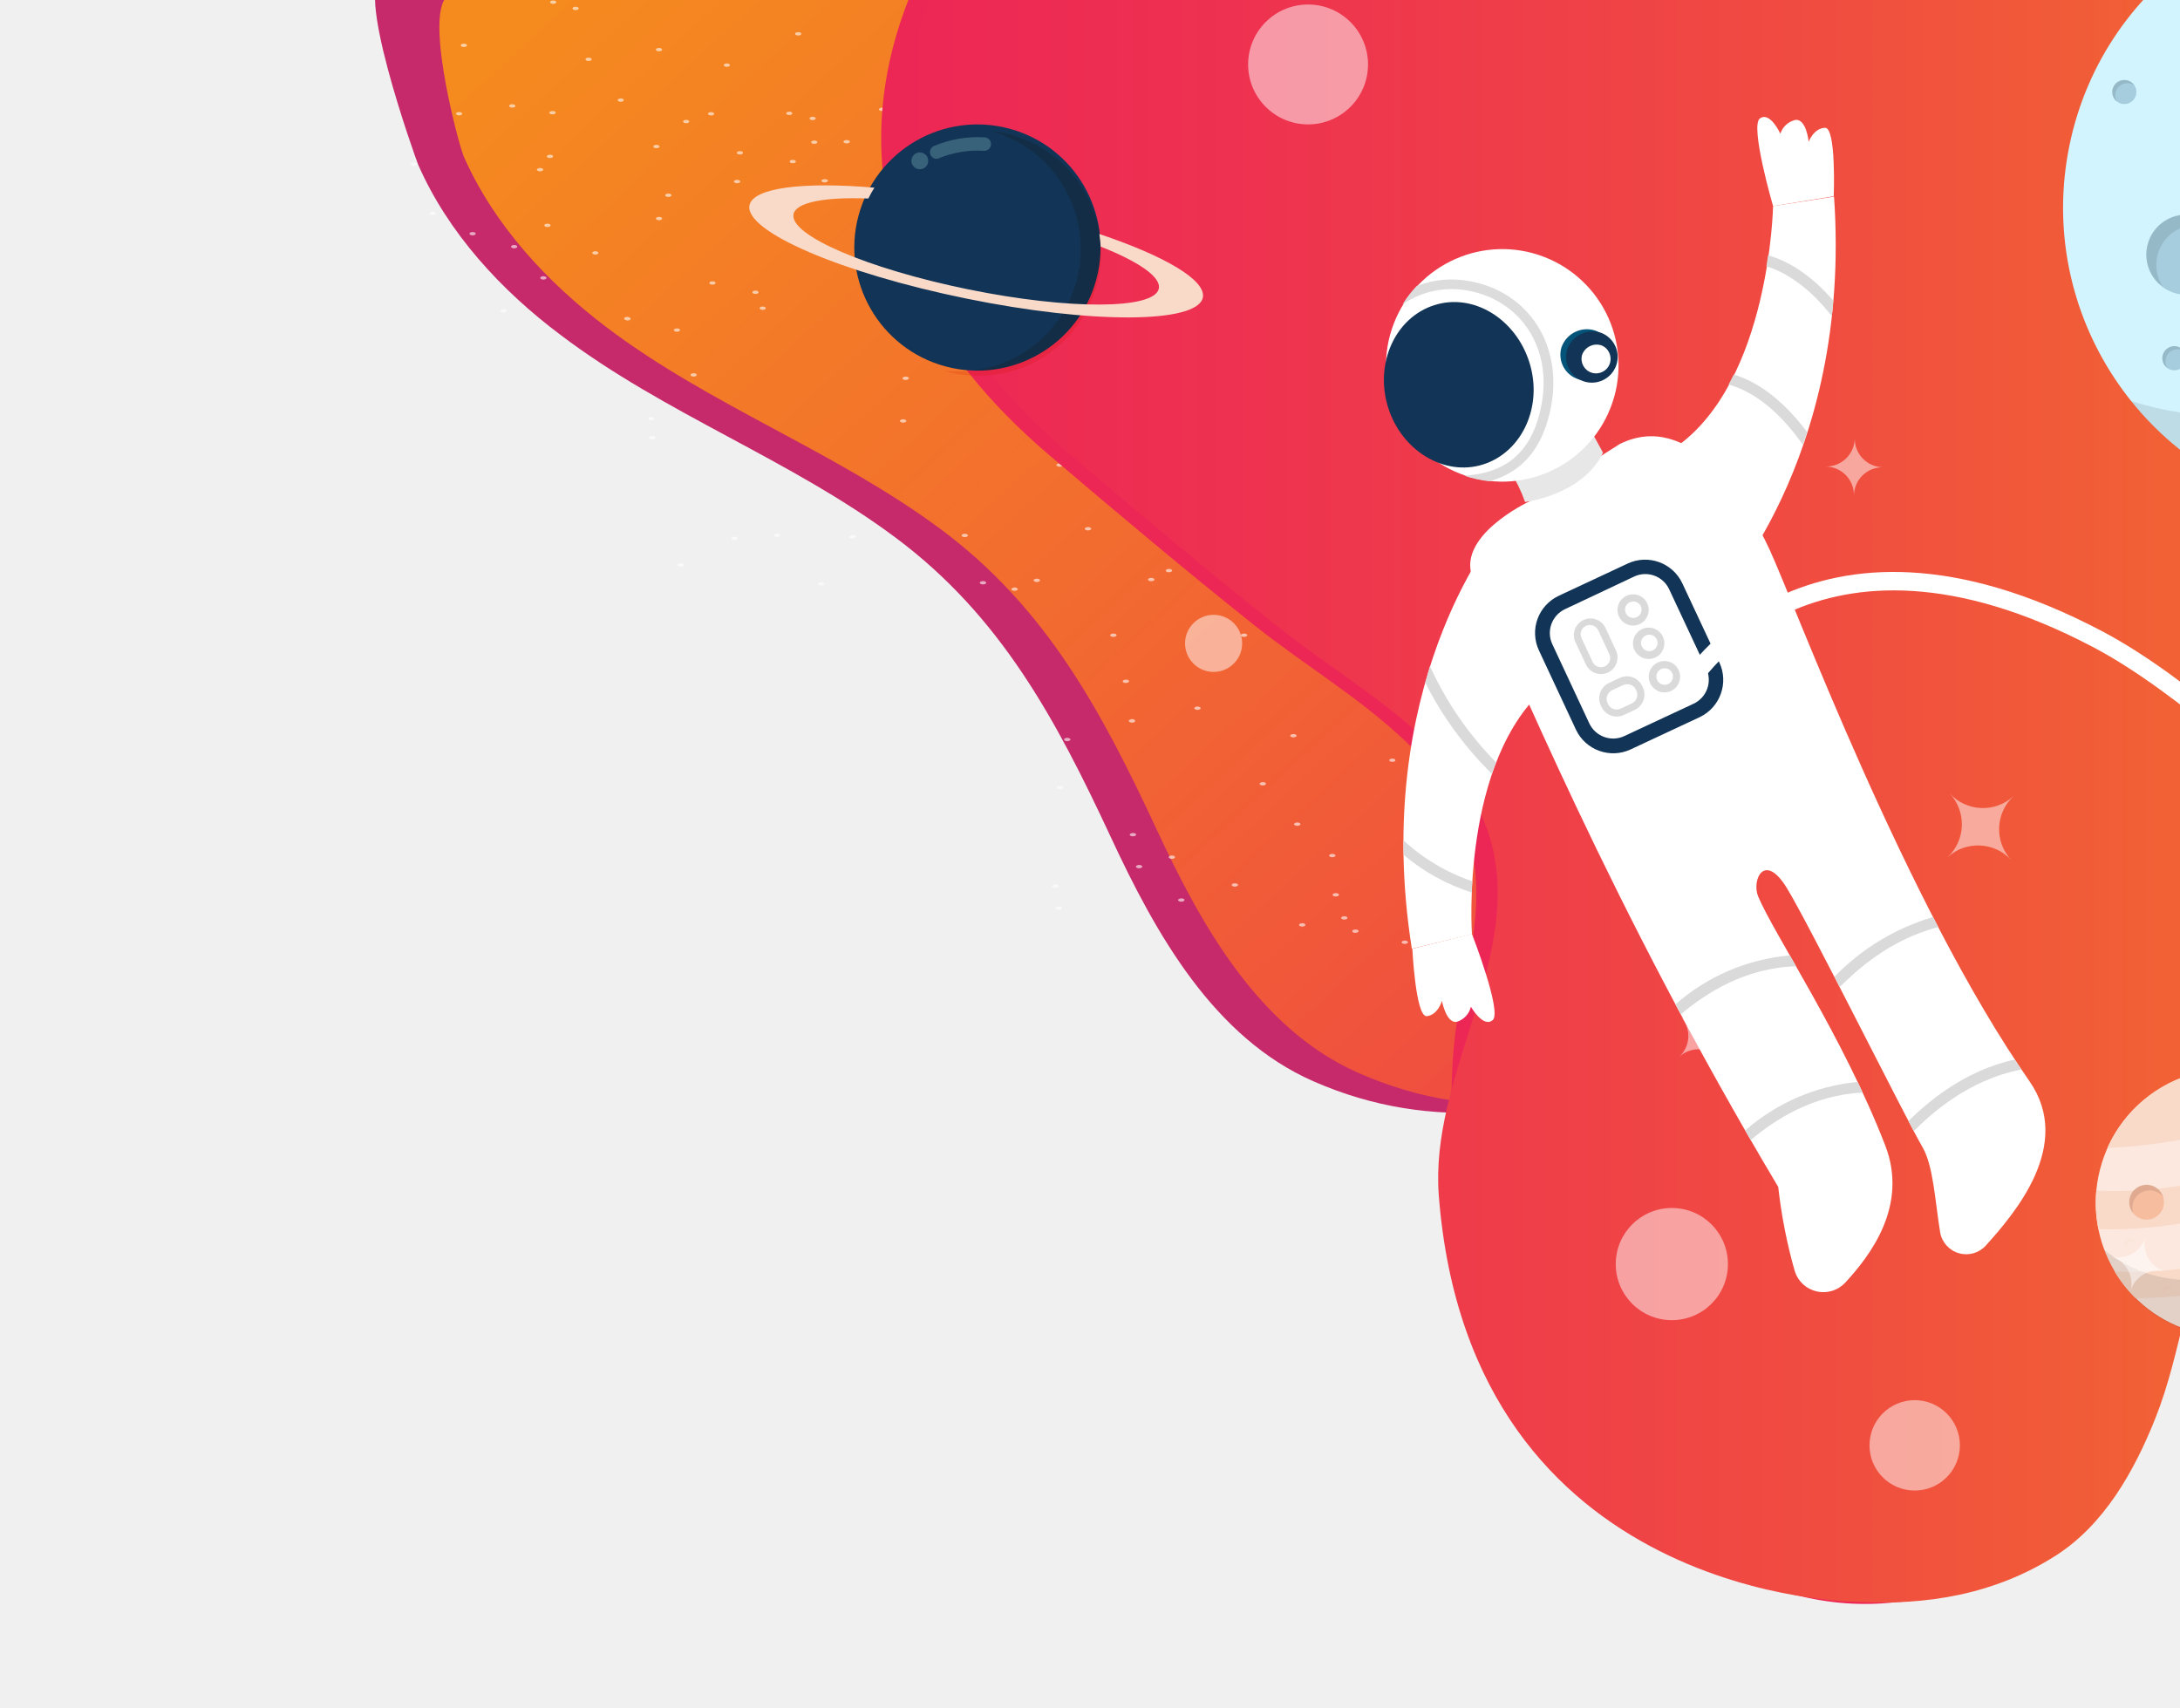
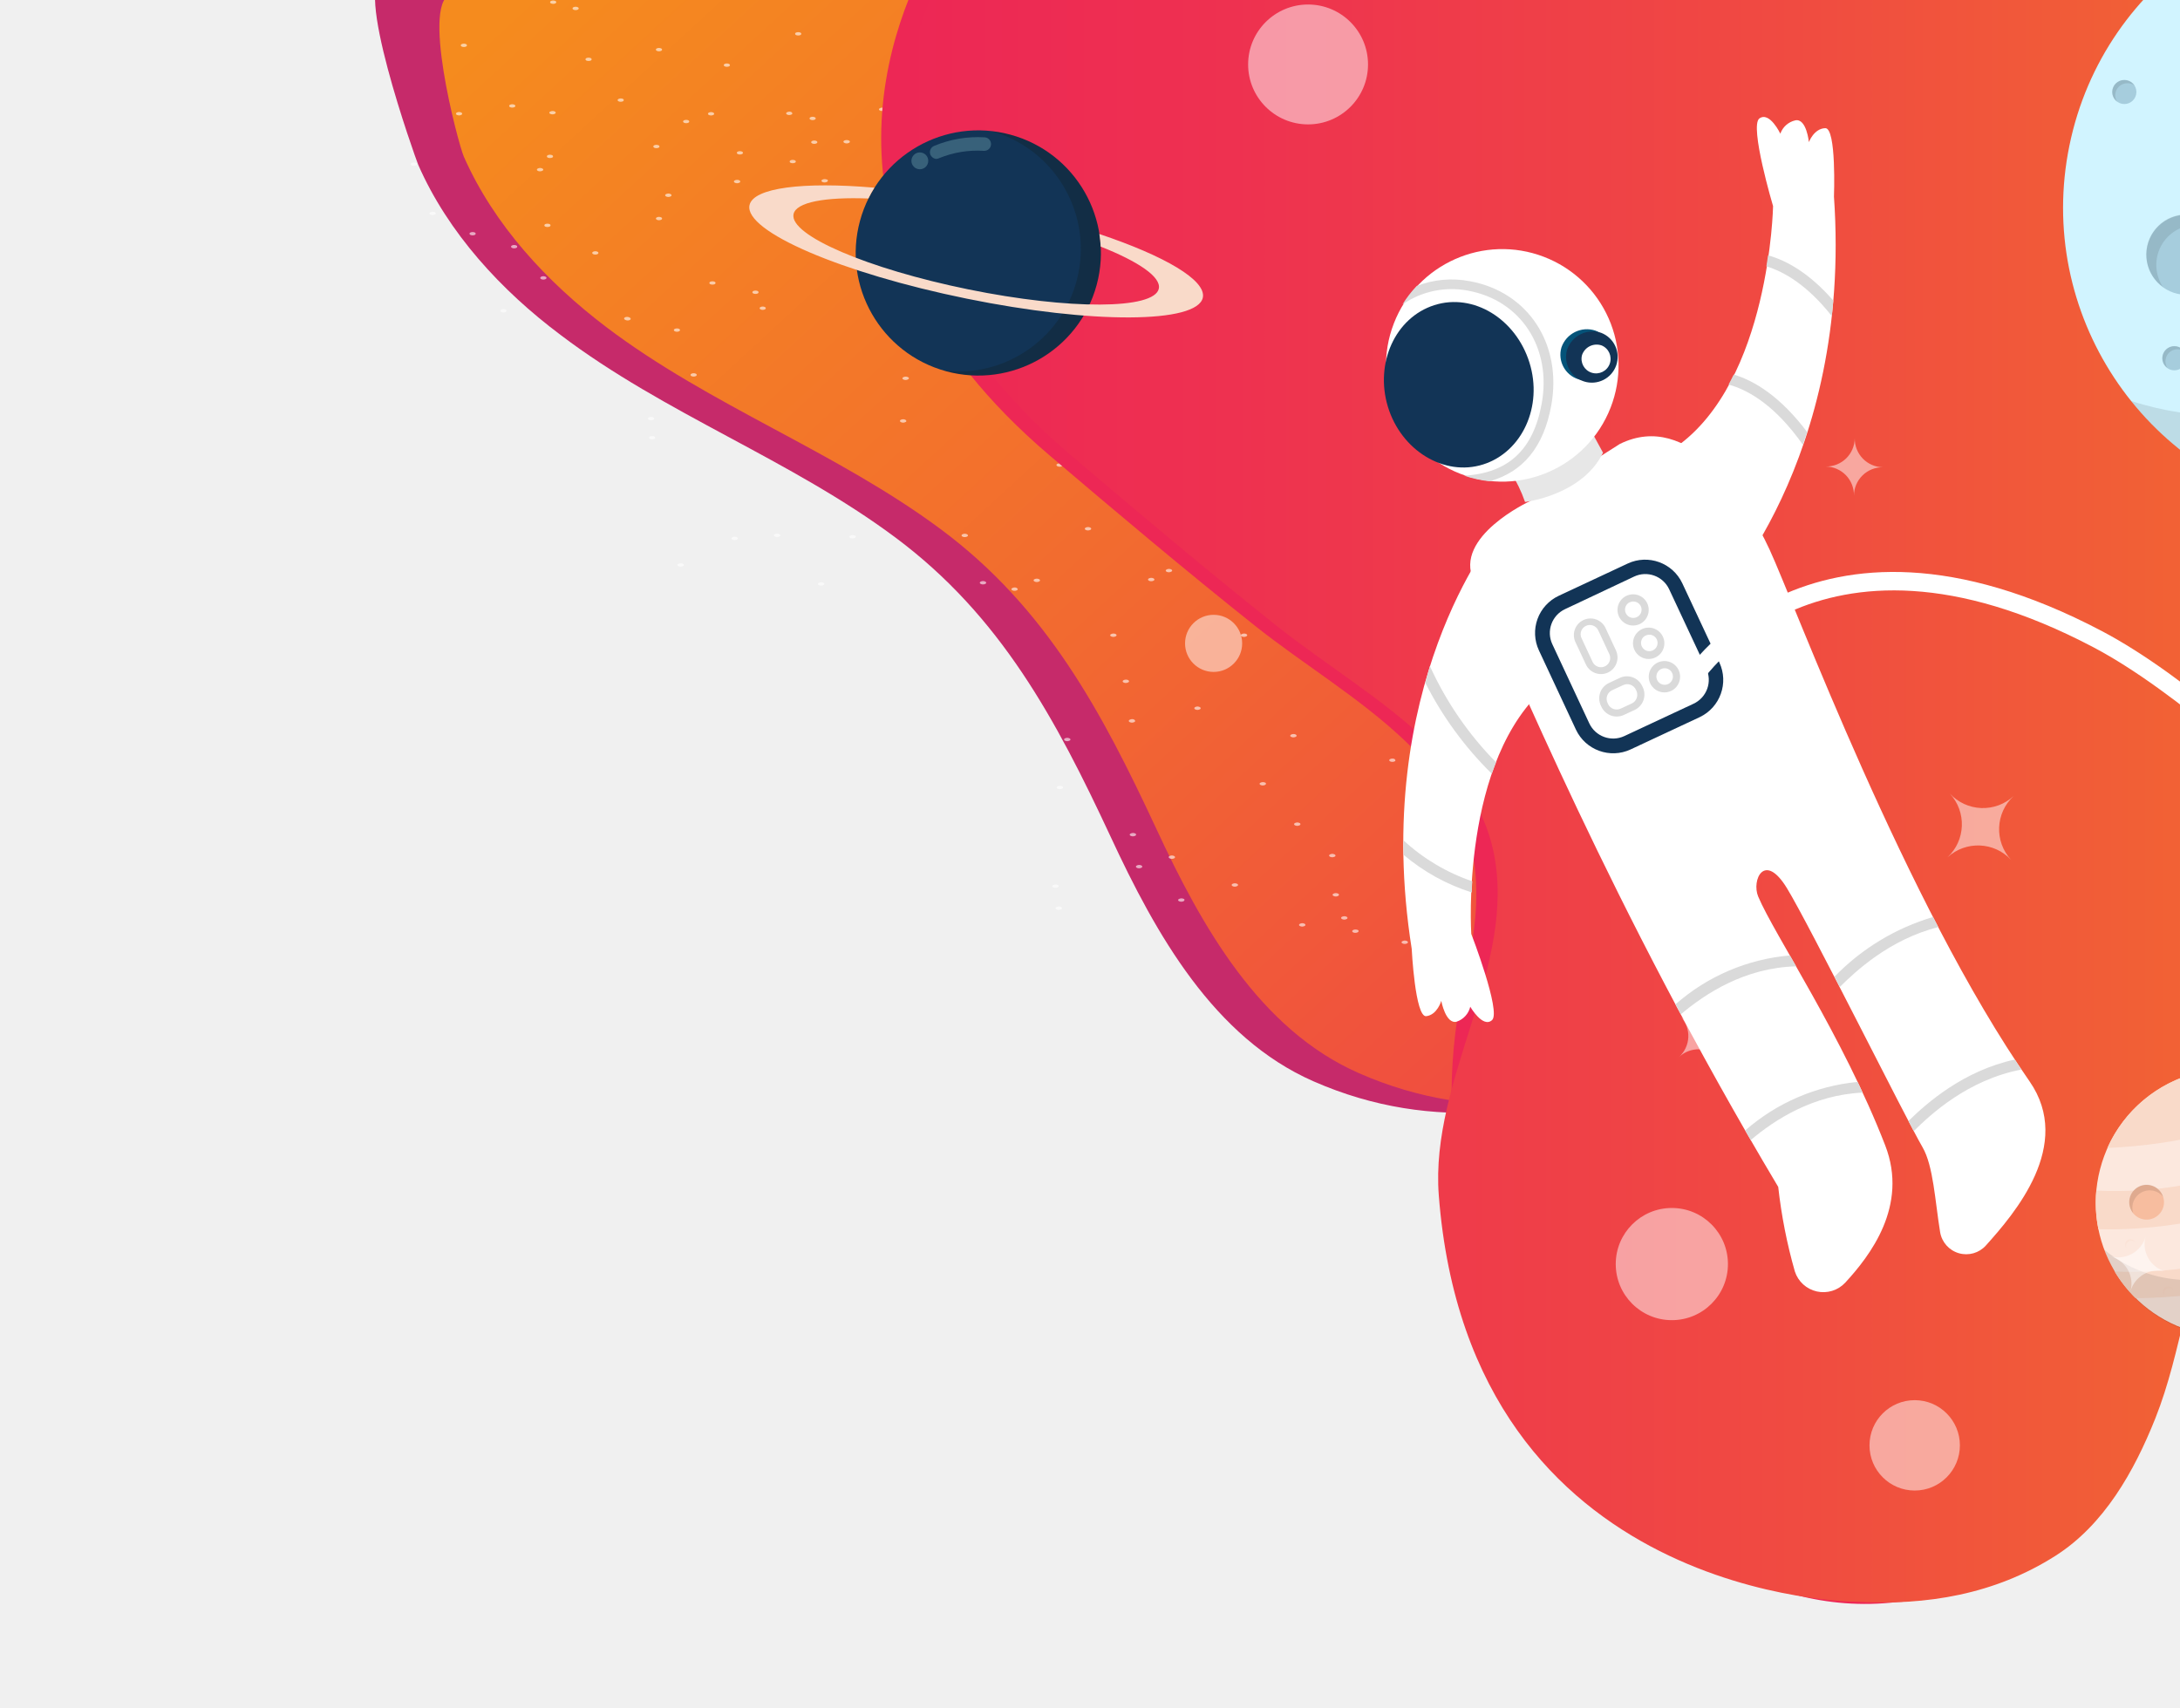
<svg xmlns="http://www.w3.org/2000/svg" viewBox="0 0 300 235">
  <defs>
-     <style>.cls-1{isolation:isolate;}.cls-2{fill:#c62a6a;}.cls-3{fill:url(#linear-gradient);}.cls-4{opacity:0.6;}.cls-5{fill:#fff;}.cls-6{fill:#ed2755;}.cls-7{fill:url(#New_Gradient_Swatch_3);}.cls-8{fill:#d1f4ff;}.cls-9{opacity:0.1;}.cls-10{fill:#a6cddd;}.cls-11{fill:#e7e7e7;}.cls-12{fill:#123456;}.cls-13{fill:#045379;}.cls-14{fill:#dcdcdc;}.cls-15{fill:#dadada;}.cls-16,.cls-17,.cls-18{fill:#f9dac9;}.cls-16{opacity:0.9;mix-blend-mode:multiply;}.cls-17{mix-blend-mode:soft-light;}.cls-19{fill:#fce8de;}.cls-20{fill:#f7bd9f;}.cls-21{opacity:0.5;}.cls-22{fill:none;}</style>
+     <style>.cls-1{isolation:isolate;}.cls-2{fill:#c62a6a;}.cls-3{fill:url(#linear-gradient);}.cls-4{opacity:0.6;}.cls-5{fill:#fff;}.cls-6{fill:#ed2755;}.cls-7{fill:url(#New_Gradient_Swatch_3);}.cls-8{fill:#d1f4ff;}.cls-9{opacity:0.1;}.cls-10{fill:#a6cddd;}.cls-11{fill:#e7e7e7;}.cls-12{fill:#123456;}.cls-13{fill:#045379;}.cls-14{fill:#dcdcdc;}.cls-15{fill:#dadada;}.cls-16,.cls-17,.cls-18{fill:#f9dac9;}.cls-16{opacity:0.9;mix-blend-mode:multiply;}.cls-17{mix-blend-mode:soft-light;}.cls-19{fill:#fce8de;}.cls-20{fill:#f7bd9f;}.cls-21{opacity:0.5;}</style>
    <linearGradient id="linear-gradient" x1="365.48" y1="160.02" x2="150.82" y2="-73.19" gradientUnits="userSpaceOnUse">
      <stop offset="0" stop-color="#ed2755" />
      <stop offset="0.64" stop-color="#f26a30" />
      <stop offset="1" stop-color="#f58b1e" />
    </linearGradient>
    <linearGradient id="New_Gradient_Swatch_3" x1="124.22" y1="103.97" x2="391.12" y2="103.97" gradientUnits="userSpaceOnUse">
      <stop offset="0" stop-color="#ed2755" />
      <stop offset="0.17" stop-color="#ee3150" />
      <stop offset="0.46" stop-color="#f04b41" />
      <stop offset="0.83" stop-color="#f3752a" />
      <stop offset="1" stop-color="#f58b1e" />
    </linearGradient>
  </defs>
  <g class="cls-1">
    <g id="Layer_1" data-name="Layer 1">
      <path class="cls-2" d="M53-3.17c-4.77,0,4.2,25,4.55,25.84C61.67,32.08,69,40,77.13,46.09,91.51,57,108.8,63.22,123.25,74s22.06,25,29.57,41.12c6.28,13.54,14.25,27.7,27.92,33.7,33.33,14.65,64.27-11.68,95-19.43,14.75-3.72,27.21.81,35.82,13.64,5.72,8.53,8.72,18.53,12.54,28.06s8.85,19.09,17.25,25c8.73,6.13,37.38,10.5,41.87-4.14L363.37-27.57S57.24-3.17,53-3.17Z" />
      <path class="cls-3" d="M62.34-.86c-4.64.45.7,20.6,1.49,22.42C68,31,75.3,38.84,83.41,45c14.38,10.9,31.67,17.13,46.12,27.89s22.06,25,29.57,41.12c6.28,13.54,14.25,27.7,27.92,33.7,33.33,14.65,64.27-11.68,95-19.43,14.75-3.71,27.21.82,35.82,13.65,5.72,8.52,8.72,18.52,12.54,28.05s8.85,19.09,17.25,25c8.72,6.13,37.38,10.5,41.87-4.13L369.65-28.68Z" />
      <g class="cls-4">
        <path class="cls-5" d="M91,6.67c.16.09.14.24,0,.32a.73.73,0,0,1-.63,0c-.16-.09-.14-.24,0-.32A.73.73,0,0,1,91,6.67Z" />
        <path class="cls-5" d="M94.74,16.56c.16.1.14.24,0,.33a.78.78,0,0,1-.62,0c-.17-.1-.15-.25,0-.33A.81.81,0,0,1,94.74,16.56Z" />
        <path class="cls-5" d="M102.13,20.87c.17.1.15.24,0,.33a.78.78,0,0,1-.62,0c-.16-.1-.14-.24,0-.33A.78.78,0,0,1,102.13,20.87Z" />
        <path class="cls-5" d="M109.4,22.07c.17.1.15.24,0,.33a.78.78,0,0,1-.62,0c-.16-.1-.14-.24,0-.33A.78.78,0,0,1,109.4,22.07Z" />
        <path class="cls-5" d="M112.14,16.14c.16.09.15.24,0,.32a.71.71,0,0,1-.62,0c-.16-.09-.15-.24,0-.32A.71.71,0,0,1,112.14,16.14Z" />
        <path class="cls-5" d="M110.16,4.49c.16.1.14.24,0,.33a.81.81,0,0,1-.63,0c-.16-.1-.14-.25,0-.33A.81.81,0,0,1,110.16,4.49Z" />
        <path class="cls-5" d="M140,15.45a.7.7,0,0,1-.61.07c-.21-.06-.27-.21-.14-.31a.7.7,0,0,1,.61-.08C140.11,15.2,140.17,15.34,140,15.45Z" />
        <path class="cls-5" d="M100.34,8.8c.16.1.14.24,0,.33a.78.78,0,0,1-.62,0c-.17-.1-.15-.24,0-.33A.78.78,0,0,1,100.34,8.8Z" />
        <path class="cls-5" d="M79.53,1c.16.09.14.24,0,.32a.73.73,0,0,1-.63,0c-.16-.09-.14-.24,0-.32A.73.73,0,0,1,79.53,1Z" />
        <path class="cls-5" d="M64.15,6.08c.16.09.14.24,0,.32a.73.73,0,0,1-.63,0c-.16-.09-.14-.24,0-.32A.73.73,0,0,1,64.15,6.08Z" />
        <path class="cls-5" d="M63.49,15.49c.16.09.14.24,0,.32a.73.73,0,0,1-.63,0c-.16-.09-.14-.24,0-.32A.73.73,0,0,1,63.49,15.49Z" />
        <path class="cls-5" d="M57.27,22.43c.16.09.14.24,0,.32a.73.73,0,0,1-.63,0c-.16-.09-.14-.24,0-.32A.73.73,0,0,1,57.27,22.43Z" />
        <path class="cls-5" d="M70.81,14.42c.16.09.14.24,0,.32a.73.73,0,0,1-.63,0c-.16-.09-.14-.24,0-.32A.73.73,0,0,1,70.81,14.42Z" />
        <path class="cls-5" d="M81.31,8c.16.1.14.24,0,.33a.81.81,0,0,1-.63,0c-.16-.1-.14-.24,0-.33A.81.81,0,0,1,81.31,8Z" />
        <path class="cls-5" d="M75.65,30.85c.16.1.14.24,0,.33a.81.81,0,0,1-.63,0c-.16-.1-.14-.24,0-.33A.81.81,0,0,1,75.65,30.85Z" />
        <path class="cls-5" d="M90.64,20c.16.1.15.24,0,.33a.78.78,0,0,1-.62,0c-.16-.1-.15-.25,0-.33A.78.78,0,0,1,90.64,20Z" />
        <path class="cls-5" d="M76.44.14c.16.09.14.24,0,.32a.73.73,0,0,1-.63,0c-.16-.09-.14-.24,0-.32A.73.73,0,0,1,76.44.14Z" />
        <path class="cls-5" d="M98.17,15.5c.16.09.14.24,0,.32a.73.73,0,0,1-.63,0c-.16-.09-.14-.24,0-.32A.73.73,0,0,1,98.17,15.5Z" />
        <path class="cls-5" d="M75.09,38.09c.17.09.15.24,0,.32a.73.73,0,0,1-.63,0c-.16-.09-.14-.24,0-.32A.71.71,0,0,1,75.09,38.09Z" />
        <path class="cls-5" d="M69.6,42.61c.16.1.14.24,0,.33a.81.81,0,0,1-.63,0c-.16-.1-.14-.24,0-.33A.81.81,0,0,1,69.6,42.61Z" />
        <path class="cls-5" d="M89.91,57.45c.16.09.14.24,0,.32a.73.73,0,0,1-.63,0c-.16-.09-.14-.24,0-.32A.73.73,0,0,1,89.91,57.45Z" />
        <path class="cls-5" d="M90.06,60.08c.16.1.14.24,0,.33a.78.78,0,0,1-.62,0c-.16-.1-.15-.24,0-.33A.78.78,0,0,1,90.06,60.08Z" />
        <path class="cls-5" d="M65.35,32c.16.1.14.24,0,.33a.78.78,0,0,1-.62,0c-.17-.1-.15-.25,0-.33A.81.81,0,0,1,65.35,32Z" />
        <path class="cls-5" d="M85.73,13.61c.16.09.14.24,0,.33a.74.74,0,0,1-.62,0c-.17-.09-.15-.24,0-.32A.74.74,0,0,1,85.73,13.61Z" />
        <path class="cls-5" d="M76.41,15.63a.7.7,0,0,1-.61.07c-.21-.06-.27-.21-.14-.31a.74.74,0,0,1,.61-.08C76.48,15.38,76.54,15.52,76.41,15.63Z" />
        <path class="cls-5" d="M109,15.72a.74.74,0,0,1-.61.08c-.21-.07-.27-.21-.14-.32a.74.74,0,0,1,.61-.08C109,15.47,109.09,15.61,109,15.72Z" />
        <path class="cls-5" d="M116.89,19.63a.71.71,0,0,1-.61.07c-.21-.07-.28-.21-.15-.32a.74.74,0,0,1,.61-.07C117,19.38,117,19.52,116.89,19.63Z" />
        <path class="cls-5" d="M134,17.77a.71.71,0,0,1-.61.07c-.21-.07-.27-.21-.14-.32a.73.73,0,0,1,.61-.07C134.1,17.52,134.17,17.66,134,17.77Z" />
        <path class="cls-5" d="M135.6,23.33a.7.7,0,0,1-.61.07c-.21-.06-.27-.21-.14-.31a.74.74,0,0,1,.61-.08C135.67,23.08,135.73,23.22,135.6,23.33Z" />
        <path class="cls-5" d="M112.37,19.41c.16.09.14.24,0,.32a.73.73,0,0,1-.63,0c-.16-.09-.14-.24,0-.32A.73.73,0,0,1,112.37,19.41Z" />
        <path class="cls-5" d="M86.68,43.72c.16.09.15.24,0,.32A.71.71,0,0,1,86,44c-.16-.09-.15-.24,0-.32A.71.71,0,0,1,86.68,43.72Z" />
        <path class="cls-5" d="M71.07,33.79c.16.09.14.24,0,.32a.73.73,0,0,1-.63,0c-.16-.09-.14-.24,0-.32A.73.73,0,0,1,71.07,33.79Z" />
        <path class="cls-5" d="M104.28,40.06c.16.1.14.24,0,.33a.81.81,0,0,1-.63,0c-.16-.1-.14-.25,0-.33A.77.77,0,0,1,104.28,40.06Z" />
        <path class="cls-5" d="M59.91,29.5a.7.7,0,0,1-.61.07c-.2-.07-.27-.21-.14-.32a.74.74,0,0,1,.61-.07C60,29.25,60,29.39,59.91,29.5Z" />
        <path class="cls-5" d="M101.81,25.11a.7.7,0,0,1-.61.07c-.21-.07-.27-.21-.14-.32a.74.74,0,0,1,.61-.07C101.87,24.86,101.94,25,101.81,25.11Z" />
        <path class="cls-5" d="M139.78,21a.74.74,0,0,1-.61.07c-.21-.07-.27-.21-.14-.32a.7.7,0,0,1,.61-.07C139.84,20.74,139.91,20.88,139.78,21Z" />
        <path class="cls-5" d="M152.74,27.49a.74.74,0,0,1-.61.08c-.2-.07-.27-.21-.14-.32a.74.74,0,0,1,.61-.08C152.81,27.24,152.87,27.38,152.74,27.49Z" />
        <path class="cls-5" d="M129.7,17.79a.7.7,0,0,1-.61.07c-.21-.06-.27-.21-.14-.31a.7.7,0,0,1,.61-.08C129.76,17.54,129.83,17.68,129.7,17.79Z" />
        <path class="cls-5" d="M74.7,23.47a.74.74,0,0,1-.61.08c-.21-.07-.27-.21-.14-.32a.7.7,0,0,1,.61-.07C74.76,23.22,74.83,23.37,74.7,23.47Z" />
        <path class="cls-5" d="M105.27,42.26c.16.09.15.24,0,.32a.71.71,0,0,1-.62,0c-.16-.09-.15-.24,0-.32A.71.71,0,0,1,105.27,42.26Z" />
        <path class="cls-5" d="M82.24,34.65c.16.09.14.24,0,.32a.73.73,0,0,1-.63,0c-.16-.09-.14-.24,0-.32A.73.73,0,0,1,82.24,34.65Z" />
        <path class="cls-5" d="M91,29.92c.16.09.15.24,0,.32a.71.71,0,0,1-.62,0c-.16-.09-.15-.24,0-.32A.71.71,0,0,1,91,29.92Z" />
        <path class="cls-5" d="M76,21.36c.16.1.14.24,0,.33a.81.81,0,0,1-.63,0c-.16-.1-.14-.24,0-.33A.81.81,0,0,1,76,21.36Z" />
        <path class="cls-5" d="M182.22,21.81a.7.7,0,0,1-.61.08c-.2-.07-.27-.21-.14-.32a.71.71,0,0,1,.61-.07C182.29,21.56,182.35,21.71,182.22,21.81Z" />
        <path class="cls-5" d="M196.55,31.69a.74.74,0,0,1-.61.08c-.21-.07-.27-.21-.14-.32a.74.74,0,0,1,.61-.08C196.61,31.44,196.68,31.58,196.55,31.69Z" />
        <path class="cls-5" d="M204.73,37.93a.7.7,0,0,1-.61.07c-.21-.07-.27-.21-.14-.32a.74.74,0,0,1,.61-.07C204.8,37.68,204.86,37.82,204.73,37.93Z" />
        <path class="cls-5" d="M204.36,15.47a.7.7,0,0,1-.61.07c-.2-.06-.27-.21-.14-.31a.71.71,0,0,1,.61-.08C204.43,15.22,204.49,15.36,204.36,15.47Z" />
        <path class="cls-5" d="M164.64,18.78a.7.7,0,0,1-.61.07c-.21-.06-.27-.21-.14-.31a.74.74,0,0,1,.61-.08C164.71,18.53,164.77,18.67,164.64,18.78Z" />
        <path class="cls-5" d="M158,19.51a.74.74,0,0,1-.61.07c-.2-.07-.27-.21-.14-.32a.71.71,0,0,1,.61-.07C158,19.26,158.09,19.4,158,19.51Z" />
        <path class="cls-5" d="M151.22,24.16a.71.71,0,0,1-.61.08c-.21-.07-.27-.21-.15-.32a.71.71,0,0,1,.61-.07C151.28,23.91,151.35,24.06,151.22,24.16Z" />
        <path class="cls-5" d="M121.06,32.49a.7.7,0,0,1-.61.07c-.2-.06-.27-.21-.14-.31a.74.74,0,0,1,.61-.08C121.13,32.24,121.19,32.38,121.06,32.49Z" />
        <path class="cls-5" d="M128.8,32.22a.74.74,0,0,1-.61.08c-.21-.07-.27-.21-.14-.32a.7.7,0,0,1,.61-.07C128.86,32,128.93,32.12,128.8,32.22Z" />
        <path class="cls-5" d="M148.48,36.9a.74.74,0,0,1-.61.07c-.21-.07-.27-.21-.14-.32a.7.7,0,0,1,.61-.07C148.55,36.65,148.61,36.79,148.48,36.9Z" />
        <path class="cls-5" d="M160.19,45a.74.74,0,0,1-.61.07c-.21-.07-.27-.21-.14-.32a.7.7,0,0,1,.61-.07C160.26,44.73,160.32,44.87,160.19,45Z" />
        <path class="cls-5" d="M173.32,32.74a.74.74,0,0,1-.61.07c-.21-.07-.27-.21-.14-.32a.7.7,0,0,1,.61-.07C173.38,32.49,173.45,32.63,173.32,32.74Z" />
        <path class="cls-5" d="M177.82,35.35a.7.7,0,0,1-.61.08c-.21-.07-.27-.21-.14-.32a.7.7,0,0,1,.61-.07C177.89,35.1,178,35.25,177.82,35.35Z" />
        <path class="cls-5" d="M188.16,44.55a.74.74,0,0,1-.61.07c-.21-.07-.27-.21-.14-.32a.7.7,0,0,1,.61-.07C188.23,44.3,188.29,44.44,188.16,44.55Z" />
        <path class="cls-5" d="M195.31,51.41a.74.74,0,0,1-.61.08c-.21-.07-.27-.21-.14-.32a.74.74,0,0,1,.61-.08C195.37,51.16,195.44,51.3,195.31,51.41Z" />
        <path class="cls-5" d="M170.83,41.27a.68.68,0,0,1-.6.07c-.21-.06-.28-.21-.15-.32a.74.74,0,0,1,.61-.07C170.9,41,171,41.16,170.83,41.27Z" />
        <path class="cls-5" d="M173.51,51.83a.7.7,0,0,1-.61.07c-.2-.06-.27-.21-.14-.32a.74.74,0,0,1,.61-.07C173.58,51.58,173.64,51.72,173.51,51.83Z" />
        <path class="cls-5" d="M194.73,27.81a.7.7,0,0,1-.61.07c-.21-.06-.27-.21-.14-.31a.7.7,0,0,1,.61-.08C194.8,27.56,194.86,27.7,194.73,27.81Z" />
        <path class="cls-5" d="M173.65,28.14a.7.7,0,0,1-.61.07c-.2-.07-.27-.21-.14-.32a.74.74,0,0,1,.61-.07C173.72,27.89,173.78,28,173.65,28.14Z" />
        <path class="cls-5" d="M95.77,51.44c.16.09.14.24,0,.32a.73.73,0,0,1-.63,0c-.16-.09-.14-.24,0-.32A.73.73,0,0,1,95.77,51.44Z" />
        <path class="cls-5" d="M93.47,45.27c.16.09.14.24,0,.32a.71.71,0,0,1-.62,0c-.17-.09-.15-.24,0-.32A.73.73,0,0,1,93.47,45.27Z" />
        <path class="cls-5" d="M98.36,38.78c.16.1.14.24,0,.33a.81.81,0,0,1-.63,0c-.16-.1-.14-.24,0-.33A.81.81,0,0,1,98.36,38.78Z" />
        <path class="cls-5" d="M113.86,25a.74.74,0,0,1-.61.08c-.2-.07-.27-.21-.14-.32a.71.71,0,0,1,.61-.07C113.93,24.7,114,24.85,113.86,25Z" />
        <path class="cls-5" d="M121.77,15.17a.7.7,0,0,1-.61.07c-.21-.06-.27-.21-.14-.31a.7.7,0,0,1,.61-.08C121.84,14.92,121.9,15.06,121.77,15.17Z" />
        <path class="cls-5" d="M92.35,27a.74.74,0,0,1-.61.07c-.21-.07-.27-.21-.14-.32a.7.7,0,0,1,.61-.07C92.41,26.74,92.48,26.88,92.35,27Z" />
        <path class="cls-5" d="M122.07,42.05a.7.7,0,0,1-.61.07c-.21-.07-.27-.21-.14-.32a.7.7,0,0,1,.61-.07C122.14,41.8,122.2,41.94,122.07,42.05Z" />
        <path class="cls-5" d="M145.9,55.48a.74.74,0,0,1-.61.08c-.21-.07-.27-.21-.14-.32a.7.7,0,0,1,.61-.07C146,55.23,146,55.38,145.9,55.48Z" />
        <path class="cls-5" d="M150.1,72.9a.74.74,0,0,1-.61.07c-.21-.07-.27-.21-.14-.32a.7.7,0,0,1,.61-.07C150.17,72.65,150.23,72.79,150.1,72.9Z" />
        <path class="cls-5" d="M140,81.21a.71.71,0,0,1-.61.07c-.21-.06-.27-.21-.14-.31a.7.7,0,0,1,.61-.08C140.05,81,140.12,81.1,140,81.21Z" />
        <path class="cls-5" d="M125,52.19a.7.7,0,0,1-.61.07c-.2-.06-.27-.2-.14-.31a.74.74,0,0,1,.61-.08C125.09,51.94,125.15,52.08,125,52.19Z" />
        <path class="cls-5" d="M124.66,58.06a.7.7,0,0,1-.61.07c-.21-.07-.27-.21-.14-.32a.74.74,0,0,1,.61-.07C124.73,57.81,124.79,58,124.66,58.06Z" />
        <path class="cls-5" d="M117.7,74a.74.74,0,0,1-.61.08c-.2-.07-.27-.21-.14-.32a.7.7,0,0,1,.61-.07C117.77,73.7,117.83,73.85,117.7,74Z" />
        <path class="cls-5" d="M143.8,58.82a.7.7,0,0,1-.61.08c-.2-.07-.27-.21-.14-.32a.71.71,0,0,1,.61-.07C143.87,58.57,143.93,58.72,143.8,58.82Z" />
        <path class="cls-5" d="M141.07,50a.74.74,0,0,1-.61.08c-.21-.07-.27-.21-.14-.32a.71.71,0,0,1,.6-.08C141.13,49.73,141.2,49.87,141.07,50Z" />
        <path class="cls-5" d="M151.48,47a.7.7,0,0,1-.61.07c-.21-.06-.27-.21-.14-.31a.74.74,0,0,1,.61-.08C151.55,46.71,151.61,46.85,151.48,47Z" />
        <path class="cls-5" d="M165,58.91a.7.7,0,0,1-.61.07c-.21-.07-.27-.21-.14-.32a.74.74,0,0,1,.61-.07C165.1,58.66,165.16,58.8,165,58.91Z" />
        <path class="cls-5" d="M174.13,70.79a.7.7,0,0,1-.61.07c-.21-.06-.27-.21-.14-.31a.7.7,0,0,1,.61-.08C174.2,70.54,174.26,70.68,174.13,70.79Z" />
        <path class="cls-5" d="M185.46,80.67a.74.74,0,0,1-.61.07c-.2-.07-.27-.21-.14-.32a.7.7,0,0,1,.61-.07C185.53,80.42,185.59,80.56,185.46,80.67Z" />
        <path class="cls-5" d="M189.41,58.52a.7.7,0,0,1-.61.07c-.21-.07-.27-.21-.14-.32a.74.74,0,0,1,.61-.07C189.48,58.27,189.54,58.41,189.41,58.52Z" />
        <path class="cls-5" d="M193.59,69.35a.71.71,0,0,1-.61.07c-.21-.06-.27-.21-.14-.31a.7.7,0,0,1,.61-.08C193.65,69.1,193.72,69.24,193.59,69.35Z" />
        <path class="cls-5" d="M195.51,85.4a.74.74,0,0,1-.61.07c-.21-.07-.27-.21-.14-.32a.7.7,0,0,1,.61-.07C195.58,85.15,195.64,85.29,195.51,85.4Z" />
        <path class="cls-5" d="M193.72,94a.74.74,0,0,1-.61.08c-.2-.07-.27-.21-.14-.32a.74.74,0,0,1,.61-.08C193.79,93.72,193.85,93.86,193.72,94Z" />
        <path class="cls-5" d="M187.68,92.74a.7.7,0,0,1-.61.08c-.2-.07-.27-.21-.14-.32a.7.7,0,0,1,.61-.07C187.75,92.49,187.81,92.64,187.68,92.74Z" />
        <path class="cls-5" d="M155.31,93.89a.74.74,0,0,1-.61.08c-.21-.07-.27-.21-.14-.32a.74.74,0,0,1,.61-.08C155.38,93.64,155.44,93.78,155.31,93.89Z" />
        <path class="cls-5" d="M133.14,73.82a.74.74,0,0,1-.61.07c-.21-.07-.27-.21-.14-.32a.7.7,0,0,1,.61-.07C133.21,73.57,133.27,73.71,133.14,73.82Z" />
        <path class="cls-5" d="M161.24,78.65a.74.74,0,0,1-.61.08c-.21-.07-.27-.21-.14-.32a.7.7,0,0,1,.61-.07C161.31,78.4,161.37,78.55,161.24,78.65Z" />
        <path class="cls-5" d="M158.8,79.89a.7.7,0,0,1-.61.07c-.21-.07-.27-.21-.14-.32a.7.7,0,0,1,.61-.07C158.87,79.64,158.93,79.78,158.8,79.89Z" />
        <path class="cls-5" d="M171.57,87.55a.71.71,0,0,1-.6.08c-.21-.07-.28-.21-.15-.32a.74.74,0,0,1,.61-.08C171.64,87.3,171.7,87.44,171.57,87.55Z" />
        <path class="cls-5" d="M169.07,69a.7.7,0,0,1-.61.07c-.21-.06-.27-.21-.14-.31a.74.74,0,0,1,.61-.08C169.14,68.76,169.2,68.9,169.07,69Z" />
        <path class="cls-5" d="M107.32,73.8a.71.71,0,0,1-.61.07c-.21-.06-.27-.21-.15-.31a.74.74,0,0,1,.61-.08C107.38,73.55,107.45,73.69,107.32,73.8Z" />
        <path class="cls-5" d="M101.48,74.22a.74.74,0,0,1-.61.08c-.21-.07-.27-.21-.14-.32a.7.7,0,0,1,.61-.07C101.55,74,101.61,74.12,101.48,74.22Z" />
        <path class="cls-5" d="M194.34,87.7a.74.74,0,0,1-.61.07c-.2-.07-.27-.21-.14-.32a.7.7,0,0,1,.61-.07C194.41,87.45,194.47,87.59,194.34,87.7Z" />
        <path class="cls-5" d="M201,99.08a.74.74,0,0,1-.61.07c-.21-.07-.27-.21-.14-.32a.7.7,0,0,1,.61-.07C201.06,98.83,201.12,99,201,99.08Z" />
        <path class="cls-5" d="M204,112.27a.7.7,0,0,1-.61.08c-.21-.07-.27-.21-.14-.32a.7.7,0,0,1,.61-.07C204.09,112,204.15,112.17,204,112.27Z" />
        <path class="cls-5" d="M200,119.23a.74.74,0,0,1-.61.07c-.2-.07-.27-.21-.14-.32a.7.7,0,0,1,.61-.07C200.06,119,200.12,119.12,200,119.23Z" />
        <path class="cls-5" d="M183.72,117.88a.74.74,0,0,1-.61.07c-.21-.07-.27-.21-.14-.32a.7.7,0,0,1,.61-.07C183.79,117.63,183.85,117.77,183.72,117.88Z" />
        <path class="cls-5" d="M161.64,118.1a.71.71,0,0,1-.61.07c-.21-.07-.27-.21-.14-.32a.74.74,0,0,1,.61-.07C161.7,117.85,161.77,118,161.64,118.1Z" />
        <path class="cls-5" d="M156.28,115a.7.7,0,0,1-.61.07c-.21-.06-.27-.21-.14-.31a.74.74,0,0,1,.61-.08C156.35,114.74,156.41,114.88,156.28,115Z" />
        <path class="cls-5" d="M178.9,113.56a.74.74,0,0,1-.61.07c-.21-.07-.27-.21-.14-.32a.7.7,0,0,1,.61-.07C179,113.31,179,113.45,178.9,113.56Z" />
        <path class="cls-5" d="M174.15,108a.7.7,0,0,1-.61.07c-.2-.06-.27-.21-.14-.31a.74.74,0,0,1,.61-.08C174.22,107.72,174.28,107.86,174.15,108Z" />
        <path class="cls-5" d="M146.23,108.51a.7.7,0,0,1-.61.07c-.2-.06-.27-.2-.14-.31a.74.74,0,0,1,.61-.08C146.3,108.26,146.36,108.4,146.23,108.51Z" />
        <path class="cls-5" d="M146.08,125.12a.7.7,0,0,1-.61.07c-.21-.06-.27-.21-.14-.32a.74.74,0,0,1,.61-.07C146.15,124.87,146.21,125,146.08,125.12Z" />
        <path class="cls-5" d="M170.31,121.92a.7.7,0,0,1-.61.08c-.2-.07-.27-.21-.14-.32a.71.71,0,0,1,.61-.07C170.38,121.67,170.44,121.82,170.31,121.92Z" />
        <path class="cls-5" d="M184.2,123.28a.7.7,0,0,1-.61.07c-.21-.07-.27-.21-.14-.32a.74.74,0,0,1,.61-.07C184.26,123,184.33,123.17,184.2,123.28Z" />
        <path class="cls-5" d="M198,125.47a.7.7,0,0,1-.61.07c-.21-.06-.27-.21-.14-.31a.74.74,0,0,1,.61-.08C198,125.22,198.08,125.36,198,125.47Z" />
        <path class="cls-5" d="M207.05,113.85a.7.7,0,0,1-.61.07c-.21-.06-.27-.21-.14-.31a.7.7,0,0,1,.61-.08C207.12,113.6,207.18,113.74,207.05,113.85Z" />
        <path class="cls-5" d="M192,104.75a.74.74,0,0,1-.61.08c-.21-.07-.28-.21-.15-.32a.71.71,0,0,1,.61-.07C192,104.5,192.07,104.65,192,104.75Z" />
        <path class="cls-5" d="M178.37,101.38a.71.71,0,0,1-.61.07c-.21-.06-.27-.21-.14-.31a.73.73,0,0,1,.61-.08C178.43,101.13,178.5,101.27,178.37,101.38Z" />
        <path class="cls-5" d="M165.17,97.6a.74.74,0,0,1-.61.07c-.21-.07-.27-.21-.14-.32a.68.68,0,0,1,.6-.07C165.23,97.35,165.3,97.49,165.17,97.6Z" />
        <path class="cls-5" d="M156.15,99.35a.71.71,0,0,1-.61.07c-.21-.07-.27-.21-.14-.32A.74.74,0,0,1,156,99C156.21,99.1,156.28,99.24,156.15,99.35Z" />
        <path class="cls-5" d="M147.25,101.9a.71.71,0,0,1-.61.08c-.21-.07-.27-.21-.15-.32a.71.71,0,0,1,.61-.07C147.31,101.65,147.38,101.8,147.25,101.9Z" />
        <path class="cls-5" d="M153.59,87.55a.7.7,0,0,1-.61.07c-.21-.06-.27-.21-.14-.31a.74.74,0,0,1,.61-.08C153.66,87.3,153.72,87.44,153.59,87.55Z" />
        <path class="cls-5" d="M94.05,77.88a.7.7,0,0,1-.61.07c-.21-.06-.27-.21-.14-.31a.74.74,0,0,1,.61-.08C94.12,77.63,94.18,77.77,94.05,77.88Z" />
        <path class="cls-5" d="M113.38,80.49a.7.7,0,0,1-.61.07c-.2-.06-.27-.2-.14-.31a.74.74,0,0,1,.61-.08C113.45,80.24,113.51,80.38,113.38,80.49Z" />
        <path class="cls-5" d="M143.06,80a.74.74,0,0,1-.61.07c-.21-.07-.28-.21-.15-.32a.71.71,0,0,1,.61-.07C143.12,79.74,143.18,79.88,143.06,80Z" />
        <path class="cls-5" d="M135.65,80.33a.7.7,0,0,1-.61.07c-.21-.07-.27-.21-.14-.32a.74.74,0,0,1,.61-.07C135.72,80.08,135.78,80.22,135.65,80.33Z" />
        <path class="cls-5" d="M157.13,119.4a.7.7,0,0,1-.61.07c-.2-.06-.27-.21-.14-.31a.71.71,0,0,1,.61-.08C157.2,119.15,157.26,119.29,157.13,119.4Z" />
        <path class="cls-5" d="M162.94,124a.7.7,0,0,1-.61.07c-.21-.06-.27-.21-.14-.31a.74.74,0,0,1,.61-.08C163,123.71,163.07,123.85,162.94,124Z" />
        <path class="cls-5" d="M179.58,127.42a.7.7,0,0,1-.61.07c-.21-.06-.27-.21-.14-.31a.7.7,0,0,1,.61-.08C179.65,127.17,179.71,127.31,179.58,127.42Z" />
        <path class="cls-5" d="M186.9,128.28a.74.74,0,0,1-.61.08c-.21-.07-.27-.21-.14-.32a.7.7,0,0,1,.61-.07C187,128,187,128.18,186.9,128.28Z" />
        <path class="cls-5" d="M193.69,129.81a.7.7,0,0,1-.61.07c-.21-.06-.27-.21-.14-.31a.7.7,0,0,1,.61-.08C193.76,129.56,193.82,129.7,193.69,129.81Z" />
        <path class="cls-5" d="M185.37,126.46a.7.7,0,0,1-.61.07c-.21-.07-.27-.21-.14-.32a.74.74,0,0,1,.61-.07C185.44,126.21,185.5,126.35,185.37,126.46Z" />
        <path class="cls-5" d="M145.62,122.09a.7.7,0,0,1-.61.07c-.2-.06-.27-.21-.14-.31a.74.74,0,0,1,.61-.08C145.69,121.84,145.75,122,145.62,122.09Z" />
        <path class="cls-5" d="M201.05,78a.74.74,0,0,1-.61.07c-.21-.07-.27-.21-.14-.32a.7.7,0,0,1,.61-.07C201.11,77.73,201.18,77.87,201.05,78Z" />
        <path class="cls-5" d="M195.63,60.49a.74.74,0,0,1-.61.07c-.21-.07-.27-.21-.14-.32a.7.7,0,0,1,.61-.07C195.7,60.24,195.76,60.38,195.63,60.49Z" />
        <path class="cls-5" d="M178,60.15a.74.74,0,0,1-.61.07c-.2-.07-.27-.21-.14-.32a.7.7,0,0,1,.61-.07C178.07,59.9,178.13,60,178,60.15Z" />
        <path class="cls-5" d="M160.58,65.2a.74.74,0,0,1-.61.08c-.2-.07-.27-.21-.14-.32a.7.7,0,0,1,.61-.07C160.65,65,160.71,65.1,160.58,65.2Z" />
        <path class="cls-5" d="M146.2,64.13a.71.71,0,0,1-.61.07c-.21-.06-.27-.21-.15-.32a.74.74,0,0,1,.61-.07C146.26,63.88,146.33,64,146.2,64.13Z" />
      </g>
      <path class="cls-6" d="M279.9,214.12c6.42-4.58,10.81-11.57,13.72-18.89,3.74-9.37,4.36-19.51,8.68-28.59,6.92-14.53,19.91-25.64,36.38-26.84,5.13-.37,10.88,0,14.72-3.44,2.82-2.52,3.82-6.56,3.78-10.34-.14-11.68-4.11-20.87,5.1-30.38a41.28,41.28,0,0,1,12.06-8.26c.62-.3,4.56-1.66,8.09-2.86a8.47,8.47,0,0,0,5.74-8V-4a8.6,8.6,0,0,0-8.6-8.59H136.51a8.58,8.58,0,0,0-7.37,4.16C122.64,2.45,109.58,33,144.4,62.65c9.32,7.93,18.67,15.81,28.24,23.43,6.8,5.41,14.55,10,20.83,16,4.32,4.12,7.86,9.26,9.11,15.09,1.18,5.54.42,11.42-.93,17.23a72.43,72.43,0,0,0,12.85,60.28c11.05,14.53,26.9,28.17,46.59,25.81C263.69,220.51,274.05,218.29,279.9,214.12Z" />
      <path class="cls-7" d="M198,164.54c-1.25-16.14,10.88-31.65,7.51-47.4-1.24-5.83-4.79-11-9.1-15.09-6.29-6-14-10.56-20.83-16-9.58-7.62-18.93-15.5-28.25-23.43C120.6,39.9,122.11,16.58,127.2,2a21.93,21.93,0,0,1,20.72-14.66H369.14a22,22,0,0,1,22,22V82.13a.62.62,0,0,1-.43.6c-2.23.74-12.38,4.16-13.4,4.65a41.23,41.23,0,0,0-12.05,8.26c-9.21,9.51-5.25,18.7-5.11,30.38.05,3.78-.95,7.82-3.78,10.34-3.83,3.43-9.58,3.07-14.72,3.44-16.46,1.2-29.45,12.31-36.37,26.84-4.33,9.08-4.95,19.22-8.68,28.59-2.92,7.32-7.07,14.65-13.72,18.89-8.38,5.34-17.79,6.87-27.36,6.34C255.5,220.46,202.32,220.46,198,164.54Z" />
      <g id="Moon">
        <g id="Moon-2" data-name="Moon">
          <circle class="cls-8" cx="326.44" cy="28.58" r="42.53" transform="translate(232.81 342.6) rotate(-78.4)" />
          <path class="cls-9" d="M339.57-11.88a42.55,42.55,0,0,1-46.32,67.06,42.53,42.53,0,1,0,46.32-67.06Z" />
          <circle class="cls-10" cx="300.88" cy="35.07" r="5.51" transform="translate(258.99 335.07) rotate(-88.7)" />
          <g class="cls-9">
            <path d="M302.24,31A5.5,5.5,0,0,1,305.48,32a5.51,5.51,0,1,0-7.84,7.48,5.51,5.51,0,0,1,4.6-8.53Z" />
          </g>
          <path class="cls-10" d="M294,12.67A1.66,1.66,0,1,1,292.34,11,1.66,1.66,0,0,1,294,12.67Z" />
          <g class="cls-9">
            <path d="M292.75,11.45a1.73,1.73,0,0,1,1,.31,1.69,1.69,0,0,0-1.39-.74,1.65,1.65,0,0,0-1,3,1.65,1.65,0,0,1,1.38-2.56Z" />
          </g>
          <path class="cls-10" d="M300.88,49.3a1.66,1.66,0,1,1-1.66-1.65A1.66,1.66,0,0,1,300.88,49.3Z" />
          <g class="cls-9">
            <path d="M299.63,48.07a1.67,1.67,0,0,1,1,.32,1.66,1.66,0,1,0-2.36,2.25,1.66,1.66,0,0,1,1.38-2.57Z" />
          </g>
        </g>
      </g>
      <path class="cls-5" d="M210.49,69s-10.49,4.87-7.7,10.87c5.29,11.35,18.82,44.77,41.92,83.49A70.6,70.6,0,0,0,247,175a4.12,4.12,0,0,0,6.93,1.54c3.38-3.67,8.74-10.55,5.5-18.9-5.83-15.05-15.27-29-17.48-34.25-.93-2.23.84-6.24,3.95-1.16s16.37,31.72,18.67,35.67c1.49,2.56,1.72,7.4,2.42,11.69a3.64,3.64,0,0,0,6.3,1.83c3.89-4.34,12.11-13.81,6-22.6C262.21,124.3,246.93,83,243.52,75.64s-11.12-19.2-20.6-14.54Z" />
      <path class="cls-11" d="M207.87,64.94a20.49,20.49,0,0,1,2,4.15s7.87-.91,10.73-6.78L218.8,59Z" />
      <path class="cls-5" d="M221.64,56.11a16,16,0,1,1-9.17-20.76A16,16,0,0,1,221.64,56.11Z" />
      <path class="cls-12" d="M210.48,49.92c1.87,6-1,12.29-6.37,14S192.83,62,191,56s1-12.28,6.38-14S208.61,43.89,210.48,49.92Z" />
      <path class="cls-13" d="M214.87,47.84a3.55,3.55,0,1,0,4.7-2.33A3.71,3.71,0,0,0,214.87,47.84Z" />
      <path class="cls-12" d="M215.65,48.14a3.55,3.55,0,1,0,4.7-2.33A3.71,3.71,0,0,0,215.65,48.14Z" />
      <path class="cls-5" d="M217.71,48.87a2,2,0,1,0,2.69-1.33A2.12,2.12,0,0,0,217.71,48.87Z" />
      <path class="cls-14" d="M202.26,38.7a13.25,13.25,0,0,0-7.3.66A15.59,15.59,0,0,0,193,41.9,11.92,11.92,0,0,1,202,40c7.29,1.32,11.56,7.87,10.16,15.55-1.15,6.34-4.58,9.57-10.67,9.92a15.9,15.9,0,0,0,3.5.77c4.64-1.29,7.45-4.75,8.49-10.45C215,47.36,210.31,40.17,202.26,38.7Z" />
-       <path class="cls-5" d="M205.76,73.51s-17.17,21-11.47,57.07l8.27-2s-1.67-24,10.46-34.22Z" />
-       <path class="cls-5" d="M202.56,128.54s4.18,10.74,2.86,11.86-3-1.84-3-1.84a2.86,2.86,0,0,1-1.88,2.06c-1.51.37-2.11-2.87-2.11-2.87s-.52,1.92-2.07,2.11-2-9.28-2-9.28Z" />
-       <path class="cls-5" d="M236,82.92s18.93-19.41,16.39-55.86L244,28.37s-.43,24.1-13.39,33.18Z" />
-       <path class="cls-5" d="M244,28.37s-3.22-11.07-1.81-12.07S245,18.4,245,18.4a2.85,2.85,0,0,1,2.05-1.89c1.53-.23,1.85,3,1.85,3s.69-1.87,2.25-1.92,1.2,9.42,1.2,9.42Z" />
+       <path class="cls-5" d="M213,94.32l-7.26-20.81s-17.17,21-11.47,57.07c0,0,.47,9.46,2,9.28s2.07-2.11,2.07-2.11.6,3.24,2.11,2.87a2.86,2.86,0,0,0,1.88-2.06s1.73,3,3,1.84-2.86-11.86-2.86-11.86S200.89,104.49,213,94.32Z" />
+       <path class="cls-5" d="M252.38,27.06s.36-9.47-1.2-9.42-2.25,1.92-2.25,1.92-.32-3.28-1.85-3A2.85,2.85,0,0,0,245,18.4s-1.47-3.1-2.88-2.1S244,28.37,244,28.37s-.43,24.1-13.39,33.18L236,82.92S254.92,63.51,252.38,27.06Z" />
      <path class="cls-12" d="M233.91,98.7l-9.52,4.45a5.67,5.67,0,0,1-7.52-2.73l-5.09-10.9A5.65,5.65,0,0,1,214.51,82L224,77.56a5.66,5.66,0,0,1,7.51,2.72l5.1,10.9A5.67,5.67,0,0,1,233.91,98.7ZM215.37,83.84a3.63,3.63,0,0,0-1.75,4.82l5.09,10.9a3.63,3.63,0,0,0,4.82,1.75l9.52-4.45A3.63,3.63,0,0,0,234.8,92l-5.1-10.9a3.62,3.62,0,0,0-4.81-1.75Z" />
      <path class="cls-15" d="M221.25,92.58a2.3,2.3,0,0,1-3-1.11l-1.5-3.21a2.29,2.29,0,0,1,4.14-1.94l1.5,3.22A2.3,2.3,0,0,1,221.25,92.58Zm-3-6.44a1.27,1.27,0,0,0-.61,1.69l1.5,3.21a1.27,1.27,0,1,0,2.3-1.07l-1.5-3.22A1.28,1.28,0,0,0,218.24,86.14Z" />
      <path class="cls-15" d="M225.68,85.88a2.15,2.15,0,1,1,1-2.86A2.16,2.16,0,0,1,225.68,85.88Zm-1.4-3a1.14,1.14,0,1,0,1.52.55A1.14,1.14,0,0,0,224.28,82.9Z" />
      <path class="cls-15" d="M227.83,90.48a2.16,2.16,0,1,1,1-2.87A2.16,2.16,0,0,1,227.83,90.48Zm-1.4-3A1.14,1.14,0,1,0,228,88,1.14,1.14,0,0,0,226.43,87.49Z" />
      <path class="cls-15" d="M230,95.08a2.16,2.16,0,1,1,1-2.87A2.17,2.17,0,0,1,230,95.08Zm-1.4-3a1.14,1.14,0,0,0-.55,1.52,1.14,1.14,0,1,0,.55-1.52Z" />
      <path class="cls-15" d="M225,97.69l-1.53.71a2.32,2.32,0,0,1-3.09-1.12l-.07-.15A2.32,2.32,0,0,1,221.42,94l1.53-.72A2.32,2.32,0,0,1,226,94.45l.07.14A2.34,2.34,0,0,1,225,97.69ZM221.85,95a1.31,1.31,0,0,0-.63,1.75l.07.15a1.31,1.31,0,0,0,1.74.63l1.53-.71a1.32,1.32,0,0,0,.63-1.75l-.07-.15a1.31,1.31,0,0,0-1.74-.63Z" />
      <path class="cls-15" d="M266.74,127.6l-.72-1.39a31.28,31.28,0,0,0-13.56,8.21c.24.47.48,1,.73,1.42C255.3,133.74,260,129.3,266.74,127.6Zm-73.58-9.94a27.41,27.41,0,0,0,9.39,5.18c0-.5,0-1,.07-1.54a26.53,26.53,0,0,1-9.47-5.63C193.15,116.33,193.15,117,193.16,117.66Zm47,37.91.77,1.34c3.28-2.78,8.56-6.22,15.4-6.53-.23-.49-.46-1-.69-1.47A27.43,27.43,0,0,0,240.19,155.57Zm7-22.59-.84-1.48a27.4,27.4,0,0,0-15.75,6.73l.73,1.38C234.66,136.77,240.1,133.18,247.19,133Zm-3.85-97.83c-.07.49-.15,1-.23,1.51,2.46.74,5.64,2.59,9,6.84q.12-1.05.21-2.13C249,37.59,245.86,35.86,243.34,35.15Zm19.31,119.12c.27.51.52,1,.74,1.41,2.28-2.27,7.46-7.08,14.82-8.47l-.91-1.38C270.17,147.37,265.11,151.86,262.65,154.27Zm-66.5-60.34a47.91,47.91,0,0,0,9.17,12.56c.18-.53.39-1,.59-1.57a45.88,45.88,0,0,1-9.1-13.24C196.58,92.4,196.36,93.16,196.15,93.93Zm42.46-42.37c-.22.46-.46.91-.7,1.37,2.74.75,6.42,2.88,10.23,8.29.2-.57.39-1.16.58-1.76C245,54.57,241.45,52.41,238.61,51.56Z" />
      <path class="cls-5" d="M659.09-98.36C637.86-55.26,582-26.74,529.13-32,468.47-38.09,462.51,11,456.21,63c-3.64,30-7.39,61-21.53,84-7.3,11.89-15.76,18.35-25.87,19.75-24.33,3.42-53.55-23.66-79.43-47.51-14.65-13.5-28.49-26.25-40.13-32.38-40.87-21.53-57.86,6.42-58,6.71l2.18,1.28c.16-.27,15.91-26.18,54.68-5.75,11.34,6,25.06,18.62,39.59,32,25.92,23.88,55.24,50.89,80.39,48.29l1.09-.13c10.76-1.5,20.07-8.54,27.68-20.94,14.43-23.5,18.22-54.8,21.89-85.06,6.41-52.93,11.93-98.65,70.16-92.83,53.86,5.38,110.81-23.74,132.47-67.73,12.52-25.43,10.77-50.76-4.73-72.41l-3,.31C669.37-148.21,671.39-123.34,659.09-98.36Z" />
-       <circle class="cls-12" cx="134.62" cy="34.81" r="16.87" transform="matrix(0.26, -0.97, 0.97, 0.26, 65.74, 155.6)" />
+       <circle class="cls-12" cx="134.62" cy="34.81" r="16.87" transform="translate(65.74 155.6) rotate(-74.8)" />
      <path class="cls-16" d="M138,18.28c-.52-.1-1-.18-1.54-.23A16.86,16.86,0,0,1,129.75,51a15,15,0,0,0,1.5.38A16.87,16.87,0,0,0,138,18.28Z" />
      <path class="cls-17" d="M128.72,21.86a1,1,0,0,1-.68-.56.94.94,0,0,1,.51-1.22,15.63,15.63,0,0,1,6.95-1.18.93.93,0,1,1-.1,1.86,13.9,13.9,0,0,0-6.14,1A.93.93,0,0,1,128.72,21.86Z" />
      <path class="cls-18" d="M151.29,32.21a16.62,16.62,0,0,1,.18,1.73c5.2,2.06,8.33,4.18,8,5.78-.59,2.89-12.32,2.94-26.2.11s-24.65-7.46-24.07-10.35c.34-1.66,4.34-2.38,10.3-2.16a15.37,15.37,0,0,1,.83-1.49c-9.79-.84-16.69,0-17.19,2.42-.73,3.58,12.65,9.34,29.87,12.85s31.79,3.44,32.52-.15C166,38.56,160.27,35.22,151.29,32.21Z" />
      <path class="cls-17" d="M127.72,22.37a1.16,1.16,0,1,1-.91-1.37A1.16,1.16,0,0,1,127.72,22.37Z" />
      <path class="cls-19" d="M324.68,170.17a18.43,18.43,0,1,1-13.21-22.47A18.43,18.43,0,0,1,324.68,170.17Z" />
      <path class="cls-18" d="M288.77,169.18c5.24.17,19.47-.32,35.67-9.1a18.57,18.57,0,0,0-2.87-5.62,53.66,53.66,0,0,1-33.09,9.4A18.5,18.5,0,0,0,288.77,169.18Z" />
      <path class="cls-18" d="M324.68,170.17a18.4,18.4,0,0,0,.56-5.63A53.8,53.8,0,0,1,291,175a18.32,18.32,0,0,0,2.89,3.68,71.59,71.59,0,0,0,30.31-7Q324.48,170.92,324.68,170.17Z" />
      <path class="cls-18" d="M318.18,151a18.43,18.43,0,0,0-28.18,7A72.82,72.82,0,0,0,318.18,151Z" />
      <path class="cls-20" d="M297.72,166.07a2.39,2.39,0,1,1-1.71-2.91A2.38,2.38,0,0,1,297.72,166.07Z" />
      <g class="cls-9">
        <path d="M296.43,163.91a2.34,2.34,0,0,1,1.24.8,2.39,2.39,0,1,0-4.1,2.28,2.36,2.36,0,0,1-.05-1.37A2.39,2.39,0,0,1,296.43,163.91Z" />
      </g>
      <g class="cls-9">
        <path class="cls-20" d="M293.47,170.79a.75.75,0,0,1,.38.24.72.72,0,1,0-1.24.69.73.73,0,0,1,.86-.93Z" />
      </g>
      <g class="cls-9">
        <path class="cls-20" d="M298.68,177.3a.8.8,0,0,1,.38.24.72.72,0,0,0-1.38.05.71.71,0,0,0,.14.63.72.72,0,0,1,.86-.92Z" />
      </g>
      <path class="cls-9" d="M318.59,151.44a18.44,18.44,0,0,1-29,20.58,18.43,18.43,0,1,0,29-20.58Z" />
      <g id="Star" class="cls-21">
        <circle class="cls-5" cx="167.01" cy="88.55" r="3.93" />
        <path class="cls-5" d="M255.24,60.31a3.93,3.93,0,0,1-4,3.9,3.93,3.93,0,0,1,3.89,4,3.93,3.93,0,0,1,4-3.9A3.93,3.93,0,0,1,255.24,60.31Z" />
        <circle class="cls-5" cx="180.01" cy="8.87" r="8.25" />
      </g>
      <g id="Star-2" data-name="Star" class="cls-21">
        <circle class="cls-5" cx="263.49" cy="198.93" r="6.22" />
        <circle class="cls-5" cx="230.07" cy="173.98" r="7.72" />
        <path class="cls-5" d="M276.76,118.35a6.21,6.21,0,0,1,.34-8.78,6.21,6.21,0,0,1-8.78-.35A6.21,6.21,0,0,1,268,118,6.22,6.22,0,0,1,276.76,118.35Z" />
        <path class="cls-5" d="M298,175a3.9,3.9,0,0,1-2.73-4.81,3.93,3.93,0,0,1-4.82,2.73,3.9,3.9,0,0,1,2.73,4.81A3.93,3.93,0,0,1,298,175Z" />
        <path class="cls-5" d="M236.61,145.67a3.9,3.9,0,0,1,.22-5.52,3.92,3.92,0,0,1-5.53-.22,3.91,3.91,0,0,1-.22,5.53A3.92,3.92,0,0,1,236.61,145.67Z" />
      </g>
-       <rect class="cls-22" x="54.19" y="-0.11" width="262.64" height="205.36" />
    </g>
  </g>
</svg>
